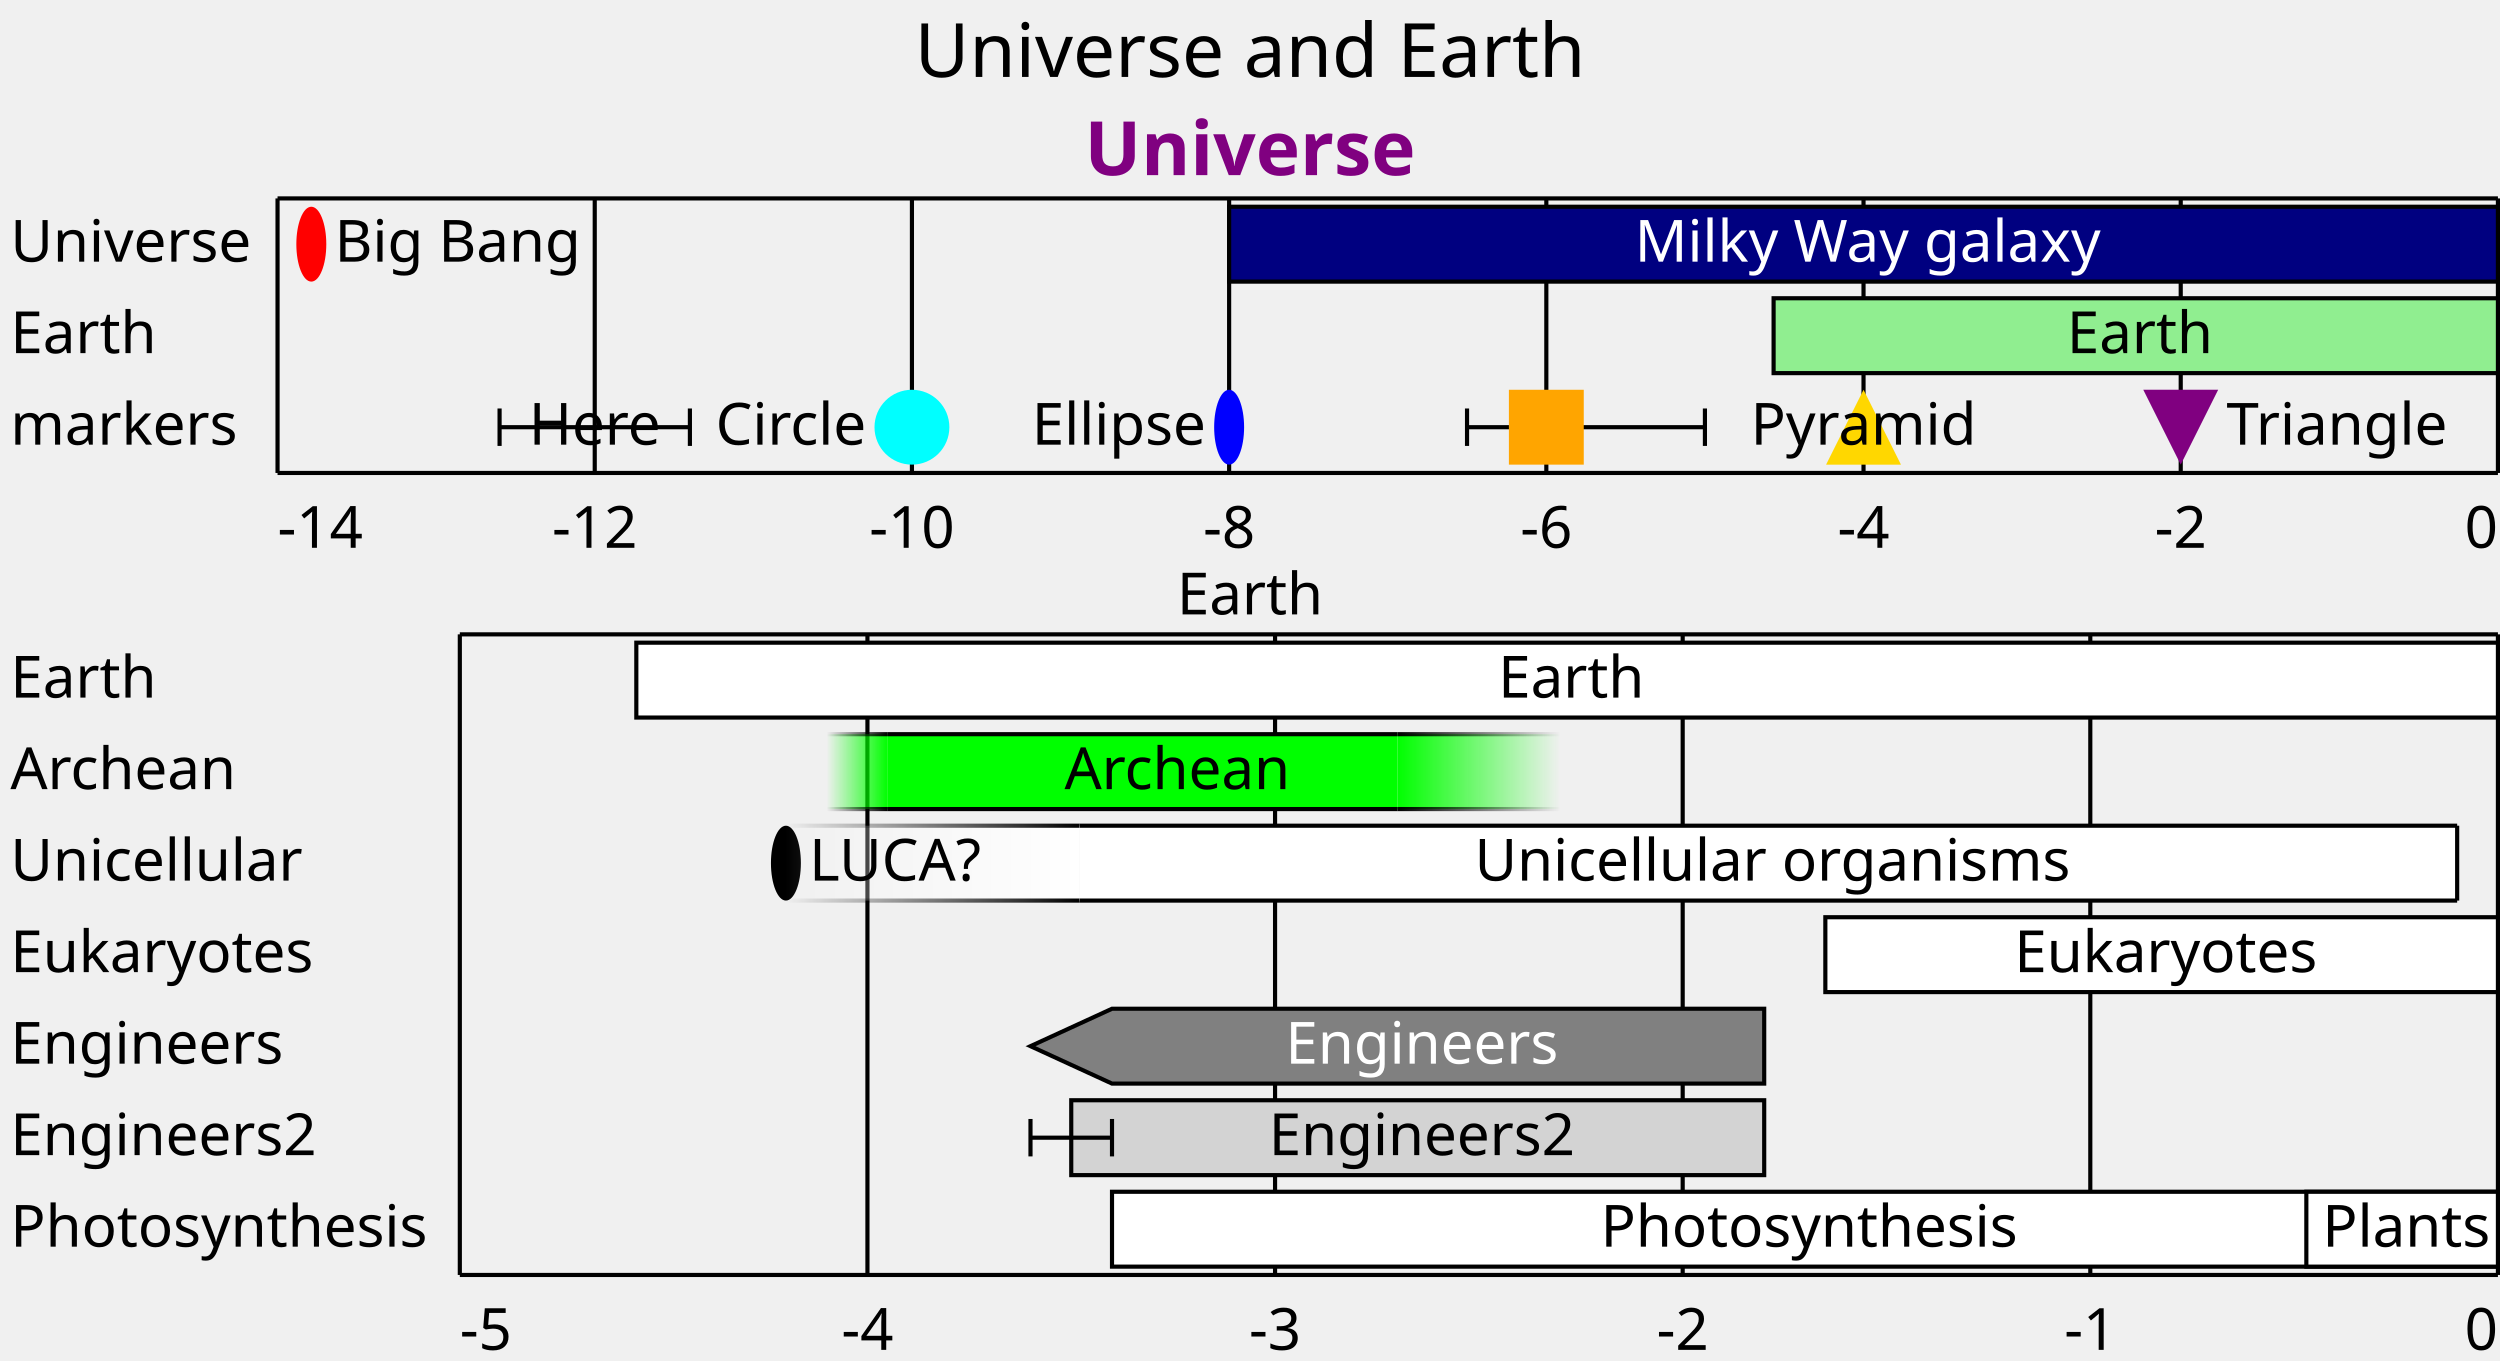
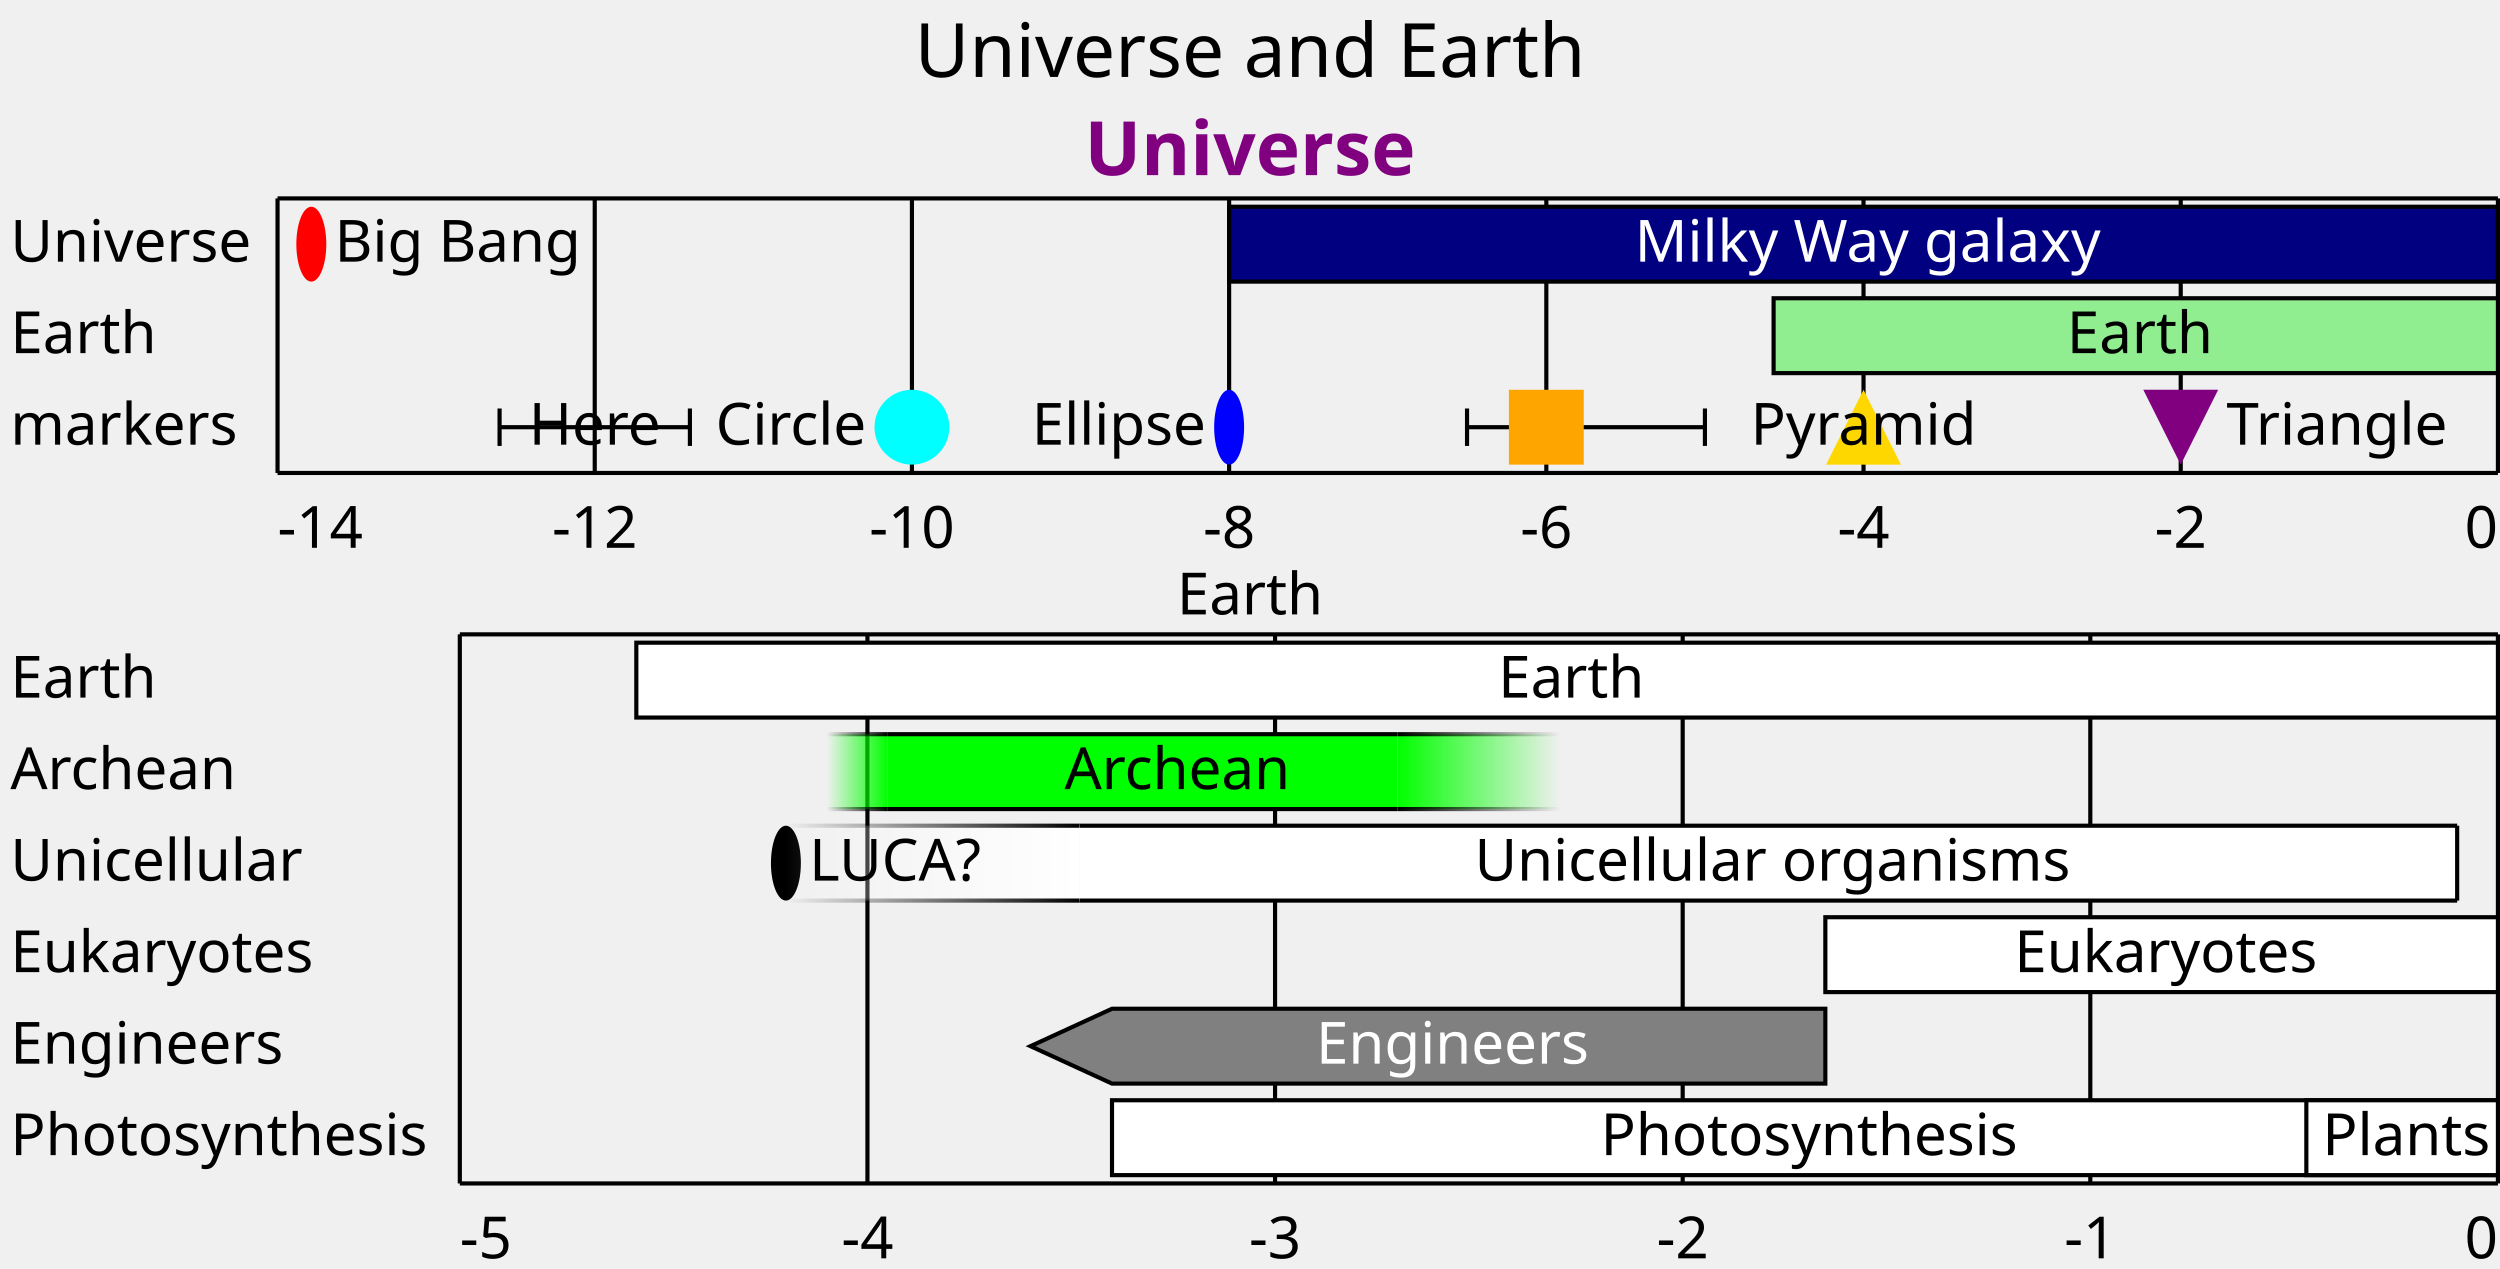
- <svg xmlns="http://www.w3.org/2000/svg" width="601" height="327" viewBox="0 0 601 327" transform="translate(0.5, 0.5)">
+ <svg xmlns="http://www.w3.org/2000/svg" width="601" height="305" viewBox="0 0 601 305" transform="translate(0.5, 0.5)">
  <g stroke="black" fill="white" font-family="sans-serif" font-size="18">
    <text x="300.0" y="18" stroke="none" fill="black" text-anchor="middle">Universe and Earth</text>
    <g transform="translate(0.0, 23.6)">
      <g stroke="black" fill="white" font-family="sans-serif" font-size="14">
        <text x="300.0" y="18" stroke="none" font-size="18" font-weight="bold" text-anchor="middle" fill="purple">Universe</text>
        <g>
          <path d="M 66.220 23.600 V 89.600 M 142.474 23.600 V 89.600 M 218.729 23.600 V 89.600 M 294.983 23.600 V 89.600 M 371.237 23.600 V 89.600 M 447.491 23.600 V 89.600 M 523.746 23.600 V 89.600 M 600 23.600 V 89.600 M 66.220 23.600 H 600 M 66.220 89.600 H 600" />
          <g text-anchor="middle" stroke="none" fill="black">
            <text x="66.220" y="107.600" text-anchor="start">-14</text>
            <text x="142.474" y="107.600">-12</text>
            <text x="218.729" y="107.600">-10</text>
            <text x="294.983" y="107.600">-8</text>
            <text x="371.237" y="107.600">-6</text>
            <text x="447.491" y="107.600">-4</text>
            <text x="523.746" y="107.600">-2</text>
            <text x="600" y="107.600" text-anchor="end">0</text>
          </g>
        </g>
        <g>
          <ellipse cx="74.341" cy="34.600" rx="3.6" ry="9.0" stroke="none" fill="red" />
          <g>
            <rect x="294.983" y="25.600" width="305.017" height="18" fill="navy" />
          </g>
          <g>
            <rect x="425.873" y="47.600" width="174.127" height="18" fill="lightgreen" />
          </g>
          <g>
            <g stroke="black">
              <path d="M 119.598 74.100 v 9 m 0 -4.500 H 142.474" />
              <path d="M 165.351 74.100 v 9 m 0 -4.500 H 142.474" />
            </g>
            <g stroke="none" fill="black" />
          </g>
          <circle cx="218.729" cy="78.600" r="9.0" stroke="none" fill="cyan" />
          <ellipse cx="294.983" cy="78.600" rx="3.6" ry="9.0" stroke="none" fill="blue" />
          <g>
            <g stroke="black">
              <path d="M 352.174 74.100 v 9 m 0 -4.500 H 371.237" />
              <path d="M 409.364 74.100 v 9 m 0 -4.500 H 371.237" />
            </g>
            <rect x="362.237" y="69.600" width="18" height="18" stroke="none" fill="orange" />
          </g>
          <path d="M 447.491 69.600 L 438.491 87.600 h 18 Z" stroke="none" fill="gold" />
          <path d="M 523.746 87.600 L 514.746 69.600 h 18 Z" stroke="none" fill="purple" />
        </g>
        <g text-anchor="middle" stroke="none" fill="black">
          <text x="79.941" y="38.800" text-anchor="start">Big Bang</text>
          <text x="448.491" y="38.800" text-anchor="middle" fill="white">Milky Way galaxy</text>
          <text x="513.937" y="60.800" text-anchor="middle" fill="black">Earth</text>
          <text x="142.474" y="82.800" text-anchor="middle">Here</text>
          <text x="207.729" y="82.800" text-anchor="end">Circle</text>
          <text x="289.383" y="82.800" text-anchor="end">Ellipse</text>
          <text x="447.491" y="82.800" text-anchor="middle">Pyramid</text>
          <text x="534.746" y="82.800" text-anchor="start">Triangle</text>
        </g>
        <g stroke="none" fill="black">
          <text x="2" y="38.800">Universe</text>
          <text x="2" y="60.800">Earth</text>
          <text x="2" y="82.800">markers</text>
        </g>
      </g>
    </g>
    <g transform="translate(0.0, 133.2)">
      <g stroke="black" fill="white" font-family="sans-serif" font-size="14">
        <text x="300.0" y="14" stroke="none" fill="black" text-anchor="middle">Earth</text>
        <g>
-           <path d="M 110.040 18.800 V 172.800 M 208.032 18.800 V 172.800 M 306.024 18.800 V 172.800 M 404.016 18.800 V 172.800 M 502.008 18.800 V 172.800 M 600 18.800 V 172.800 M 110.040 18.800 H 600 M 110.040 172.800 H 600" />
+           <path d="M 110.040 18.800 V 150.800 M 208.032 18.800 V 150.800 M 306.024 18.800 V 150.800 M 404.016 18.800 V 150.800 M 502.008 18.800 V 150.800 M 600 18.800 V 150.800 M 110.040 18.800 H 600 M 110.040 150.800 H 600" />
          <g text-anchor="middle" stroke="none" fill="black">
-             <text x="110.040" y="190.800" text-anchor="start">-5</text>
-             <text x="208.032" y="190.800">-4</text>
-             <text x="306.024" y="190.800">-3</text>
-             <text x="404.016" y="190.800">-2</text>
-             <text x="502.008" y="190.800">-1</text>
-             <text x="600" y="190.800" text-anchor="end">0</text>
+             <text x="110.040" y="168.800" text-anchor="start">-5</text>
+             <text x="208.032" y="168.800">-4</text>
+             <text x="306.024" y="168.800">-3</text>
+             <text x="404.016" y="168.800">-2</text>
+             <text x="502.008" y="168.800">-1</text>
+             <text x="600" y="168.800" text-anchor="end">0</text>
          </g>
        </g>
        <g>
          <g>
            <rect x="152.471" y="20.800" width="447.529" height="18" fill="white" />
          </g>
          <g>
            <rect x="212.932" y="42.800" width="122.490" height="18" stroke="none" fill="lime" />
            <path d="M 212.932 42.800 H 335.422 m 0 18 H 212.932" stroke="black" />
            <defs>
              <linearGradient id="id7">
                <stop offset="0" stop-color="lime" stop-opacity="0" />
                <stop offset="1" stop-color="lime" stop-opacity="1" />
              </linearGradient>
              <linearGradient id="id8">
                <stop offset="0" stop-color="black" stop-opacity="0" />
                <stop offset="1" stop-color="black" stop-opacity="1" />
              </linearGradient>
            </defs>
            <rect x="198.233" y="42.800" width="14.699" height="18" stroke="none" fill="url(#id7)" />
            <path d="M 198.233 42.800 H 212.932 m 0 18 H 198.233" stroke="url(#id8)" />
            <defs>
              <linearGradient id="id9">
                <stop offset="0" stop-color="lime" stop-opacity="1" />
                <stop offset="1" stop-color="lime" stop-opacity="0" />
              </linearGradient>
              <linearGradient id="id10">
                <stop offset="0" stop-color="black" stop-opacity="1" />
                <stop offset="1" stop-color="black" stop-opacity="0" />
              </linearGradient>
            </defs>
            <rect x="335.422" y="42.800" width="39.197" height="18" stroke="none" fill="url(#id9)" />
            <path d="M 335.422 42.800 H 374.618 m 0 18 H 335.422" stroke="url(#id10)" />
          </g>
          <ellipse cx="188.434" cy="73.800" rx="3.6" ry="9.0" stroke="none" fill="black" />
          <g>
            <rect x="258.988" y="64.800" width="331.213" height="18" stroke="none" fill="white" />
            <path d="M 258.988 64.800 H 590.201 m 0 18 H 258.988" stroke="black" />
            <defs>
              <linearGradient id="id11">
                <stop offset="0" stop-color="white" stop-opacity="0" />
                <stop offset="1" stop-color="white" stop-opacity="1" />
              </linearGradient>
              <linearGradient id="id12">
                <stop offset="0" stop-color="black" stop-opacity="0" />
                <stop offset="1" stop-color="black" stop-opacity="1" />
              </linearGradient>
            </defs>
            <rect x="188.434" y="64.800" width="70.554" height="18" stroke="none" fill="url(#id11)" />
            <path d="M 188.434 64.800 H 258.988 m 0 18 H 188.434" stroke="url(#id12)" />
            <line x1="590.201" y1="64.800" x2="590.201" y2="82.800" stroke="black" />
          </g>
          <g>
            <rect x="438.313" y="86.800" width="161.687" height="18" fill="white" />
          </g>
          <g>
-             <path d="M 266.827 108.800 L 247.229 117.800 266.827 126.800 H 423.614 L 423.614 117.800 423.614 108.800 H 266.827 Z" fill="gray" />
+             <path d="M 266.827 108.800 L 247.229 117.800 266.827 126.800 H 438.313 L 438.313 117.800 438.313 108.800 H 266.827 Z" fill="gray" />
          </g>
          <g>
-             <rect x="257.028" y="130.800" width="166.586" height="18" fill="lightgray" />
-             <g stroke="black">
-               <path d="M 247.229 135.300 v 9 m 0 -4.500 H 257.028" />
-               <path d="M 266.827 135.300 v 9 m 0 -4.500 H 257.028" />
-             </g>
+             <rect x="266.827" y="130.800" width="333.173" height="18" fill="white" />
          </g>
          <g>
-             <rect x="266.827" y="152.800" width="333.173" height="18" fill="white" />
-           </g>
-           <g>
-             <rect x="553.944" y="152.800" width="46.056" height="18" fill="white" />
+             <rect x="553.944" y="130.800" width="46.056" height="18" fill="white" />
          </g>
        </g>
        <g text-anchor="middle" stroke="none" fill="black">
          <text x="377.235" y="34" text-anchor="middle">Earth</text>
          <text x="282.526" y="56" text-anchor="middle" fill="black">Archean</text>
          <text x="194.034" y="78" text-anchor="start">LUCA?</text>
          <text x="425.594" y="78" text-anchor="middle">Unicellular organisms</text>
          <text x="520.157" y="100" text-anchor="middle">Eukaryotes</text>
-           <text x="341.321" y="122" text-anchor="middle" fill="white">Engineers</text>
-           <text x="341.321" y="144" text-anchor="middle" fill="black">Engineers2</text>
-           <text x="434.414" y="166" text-anchor="middle">Photosynthesis</text>
-           <text x="577.972" y="166" text-anchor="middle">Plants</text>
+           <text x="348.671" y="122" text-anchor="middle" fill="white">Engineers</text>
+           <text x="434.414" y="144" text-anchor="middle">Photosynthesis</text>
+           <text x="577.972" y="144" text-anchor="middle">Plants</text>
        </g>
        <g stroke="none" fill="black">
          <text x="2" y="34">Earth</text>
          <text x="2" y="56">Archean</text>
          <text x="2" y="78">Unicellular</text>
          <text x="2" y="100">Eukaryotes</text>
          <text x="2" y="122">Engineers</text>
-           <text x="2" y="144">Engineers2</text>
-           <text x="2" y="166">Photosynthesis</text>
+           <text x="2" y="144">Photosynthesis</text>
        </g>
      </g>
    </g>
  </g>
</svg>
